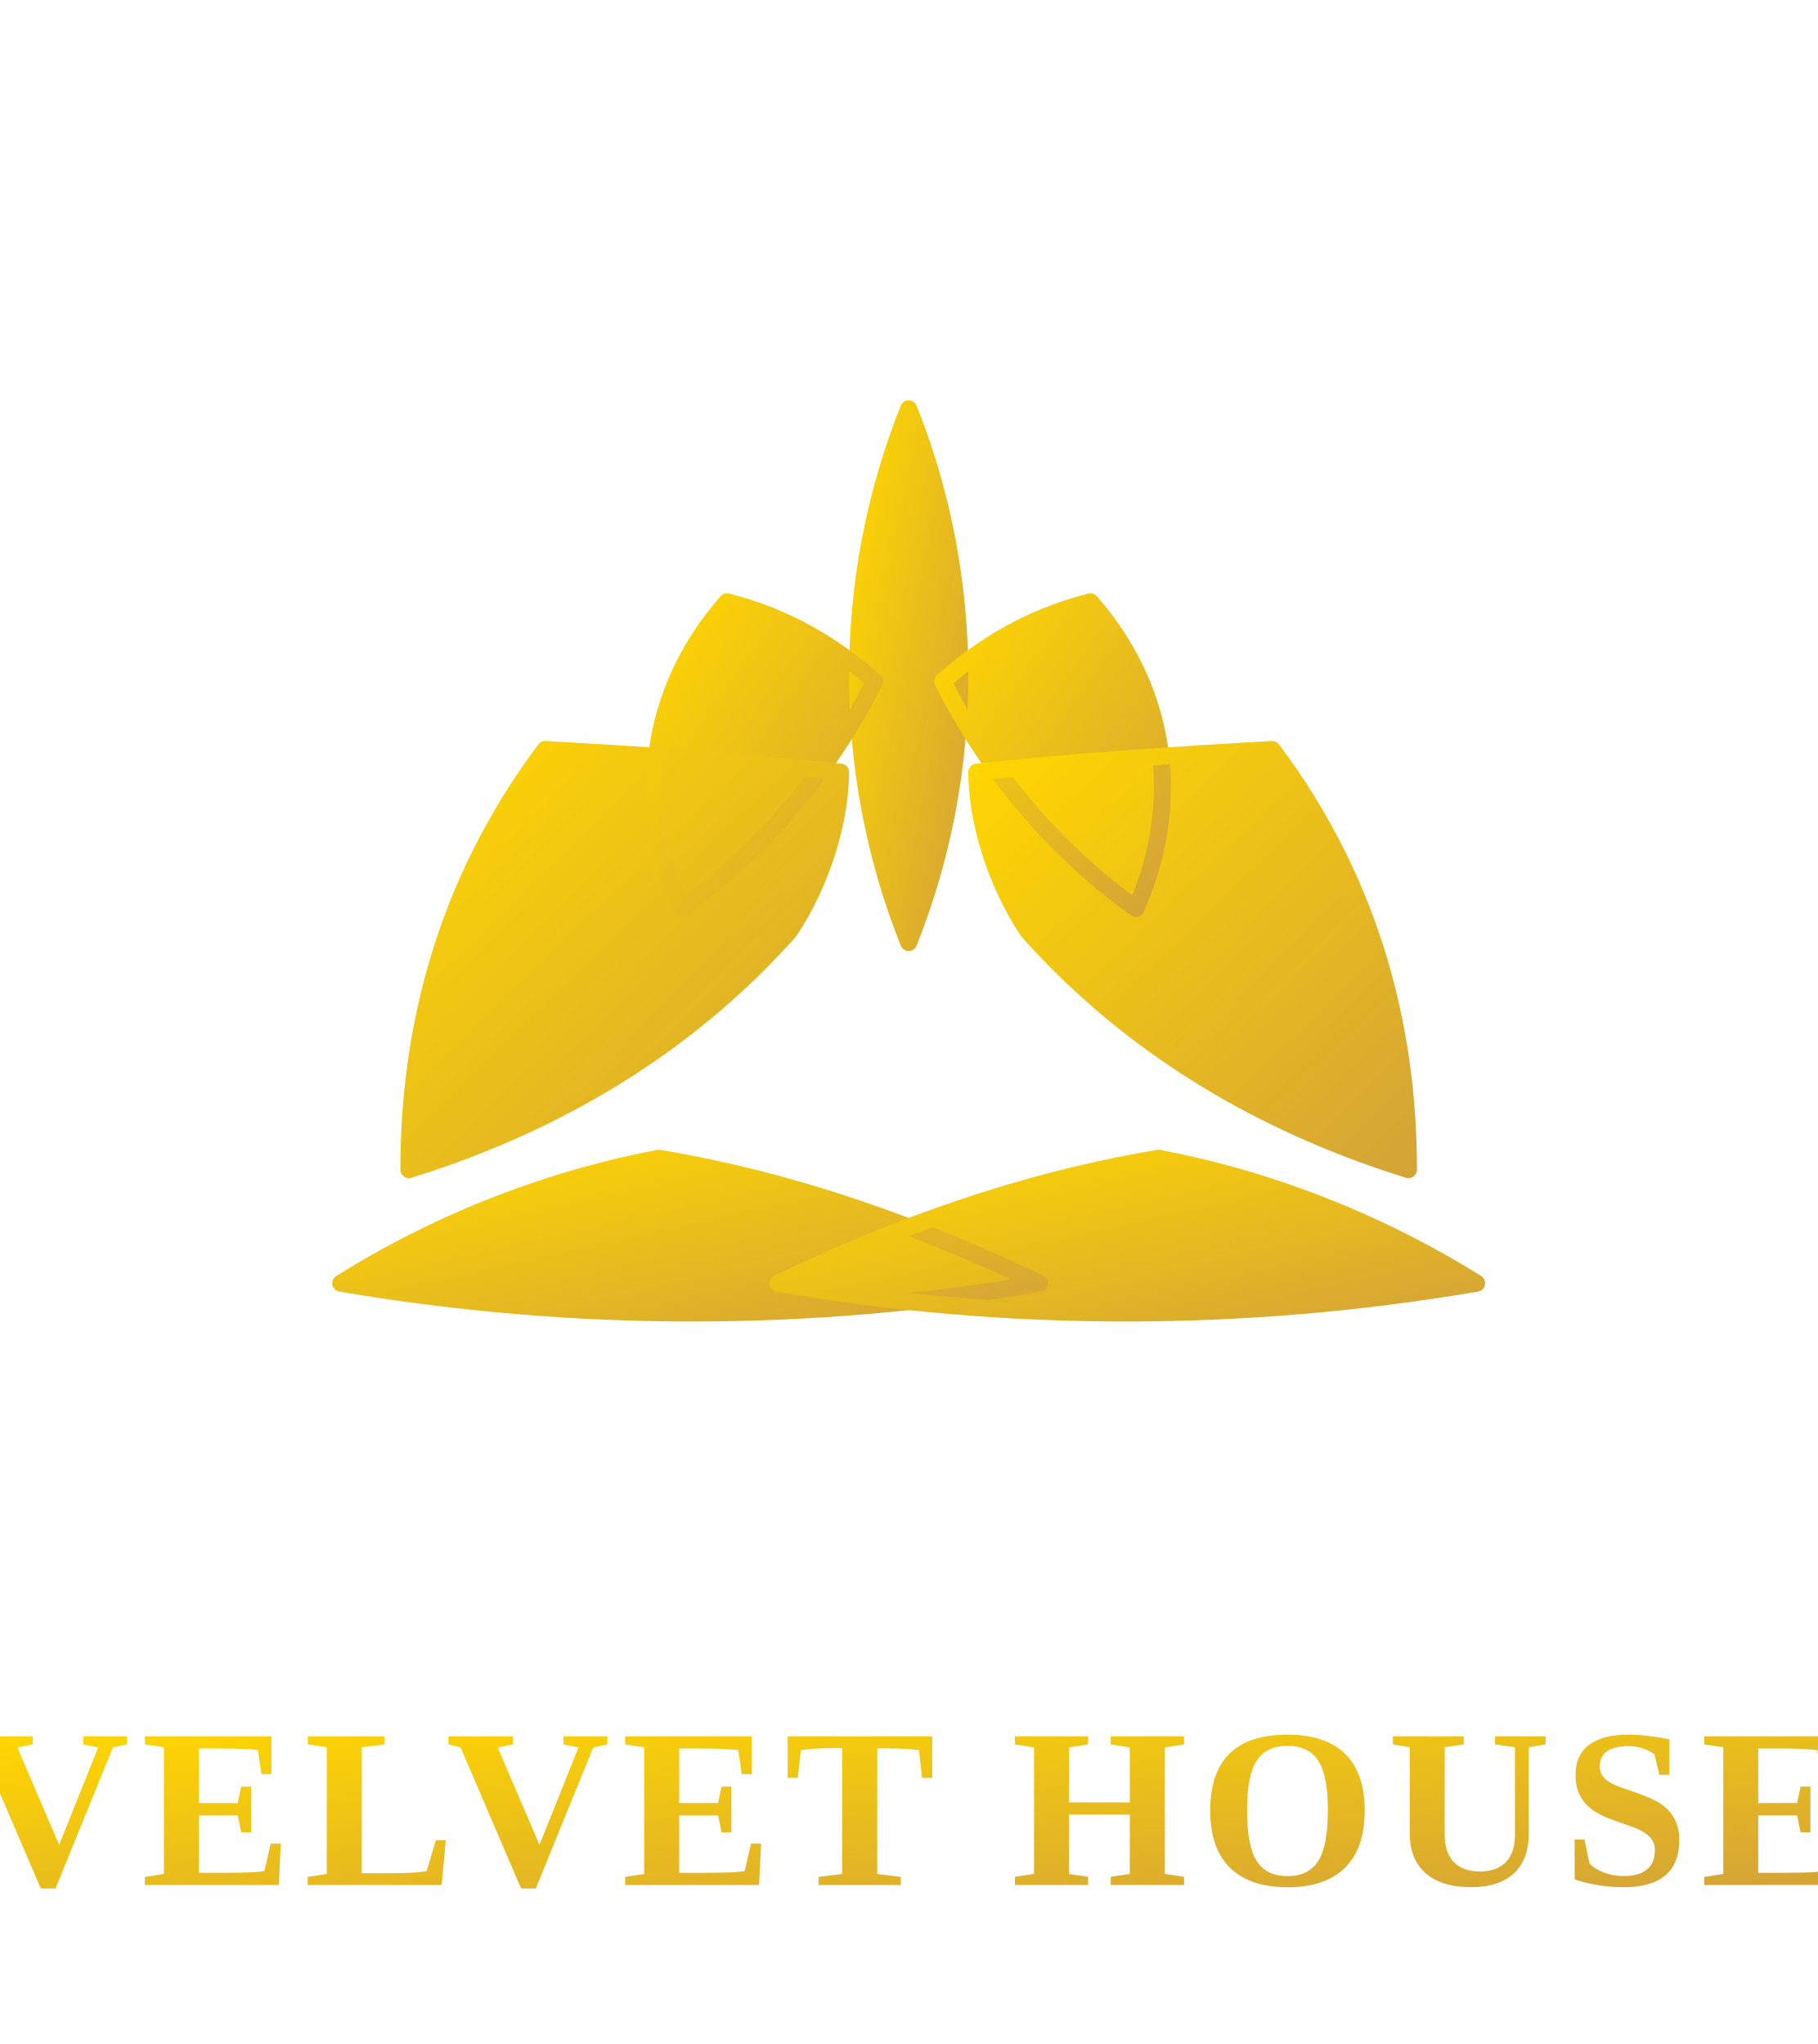
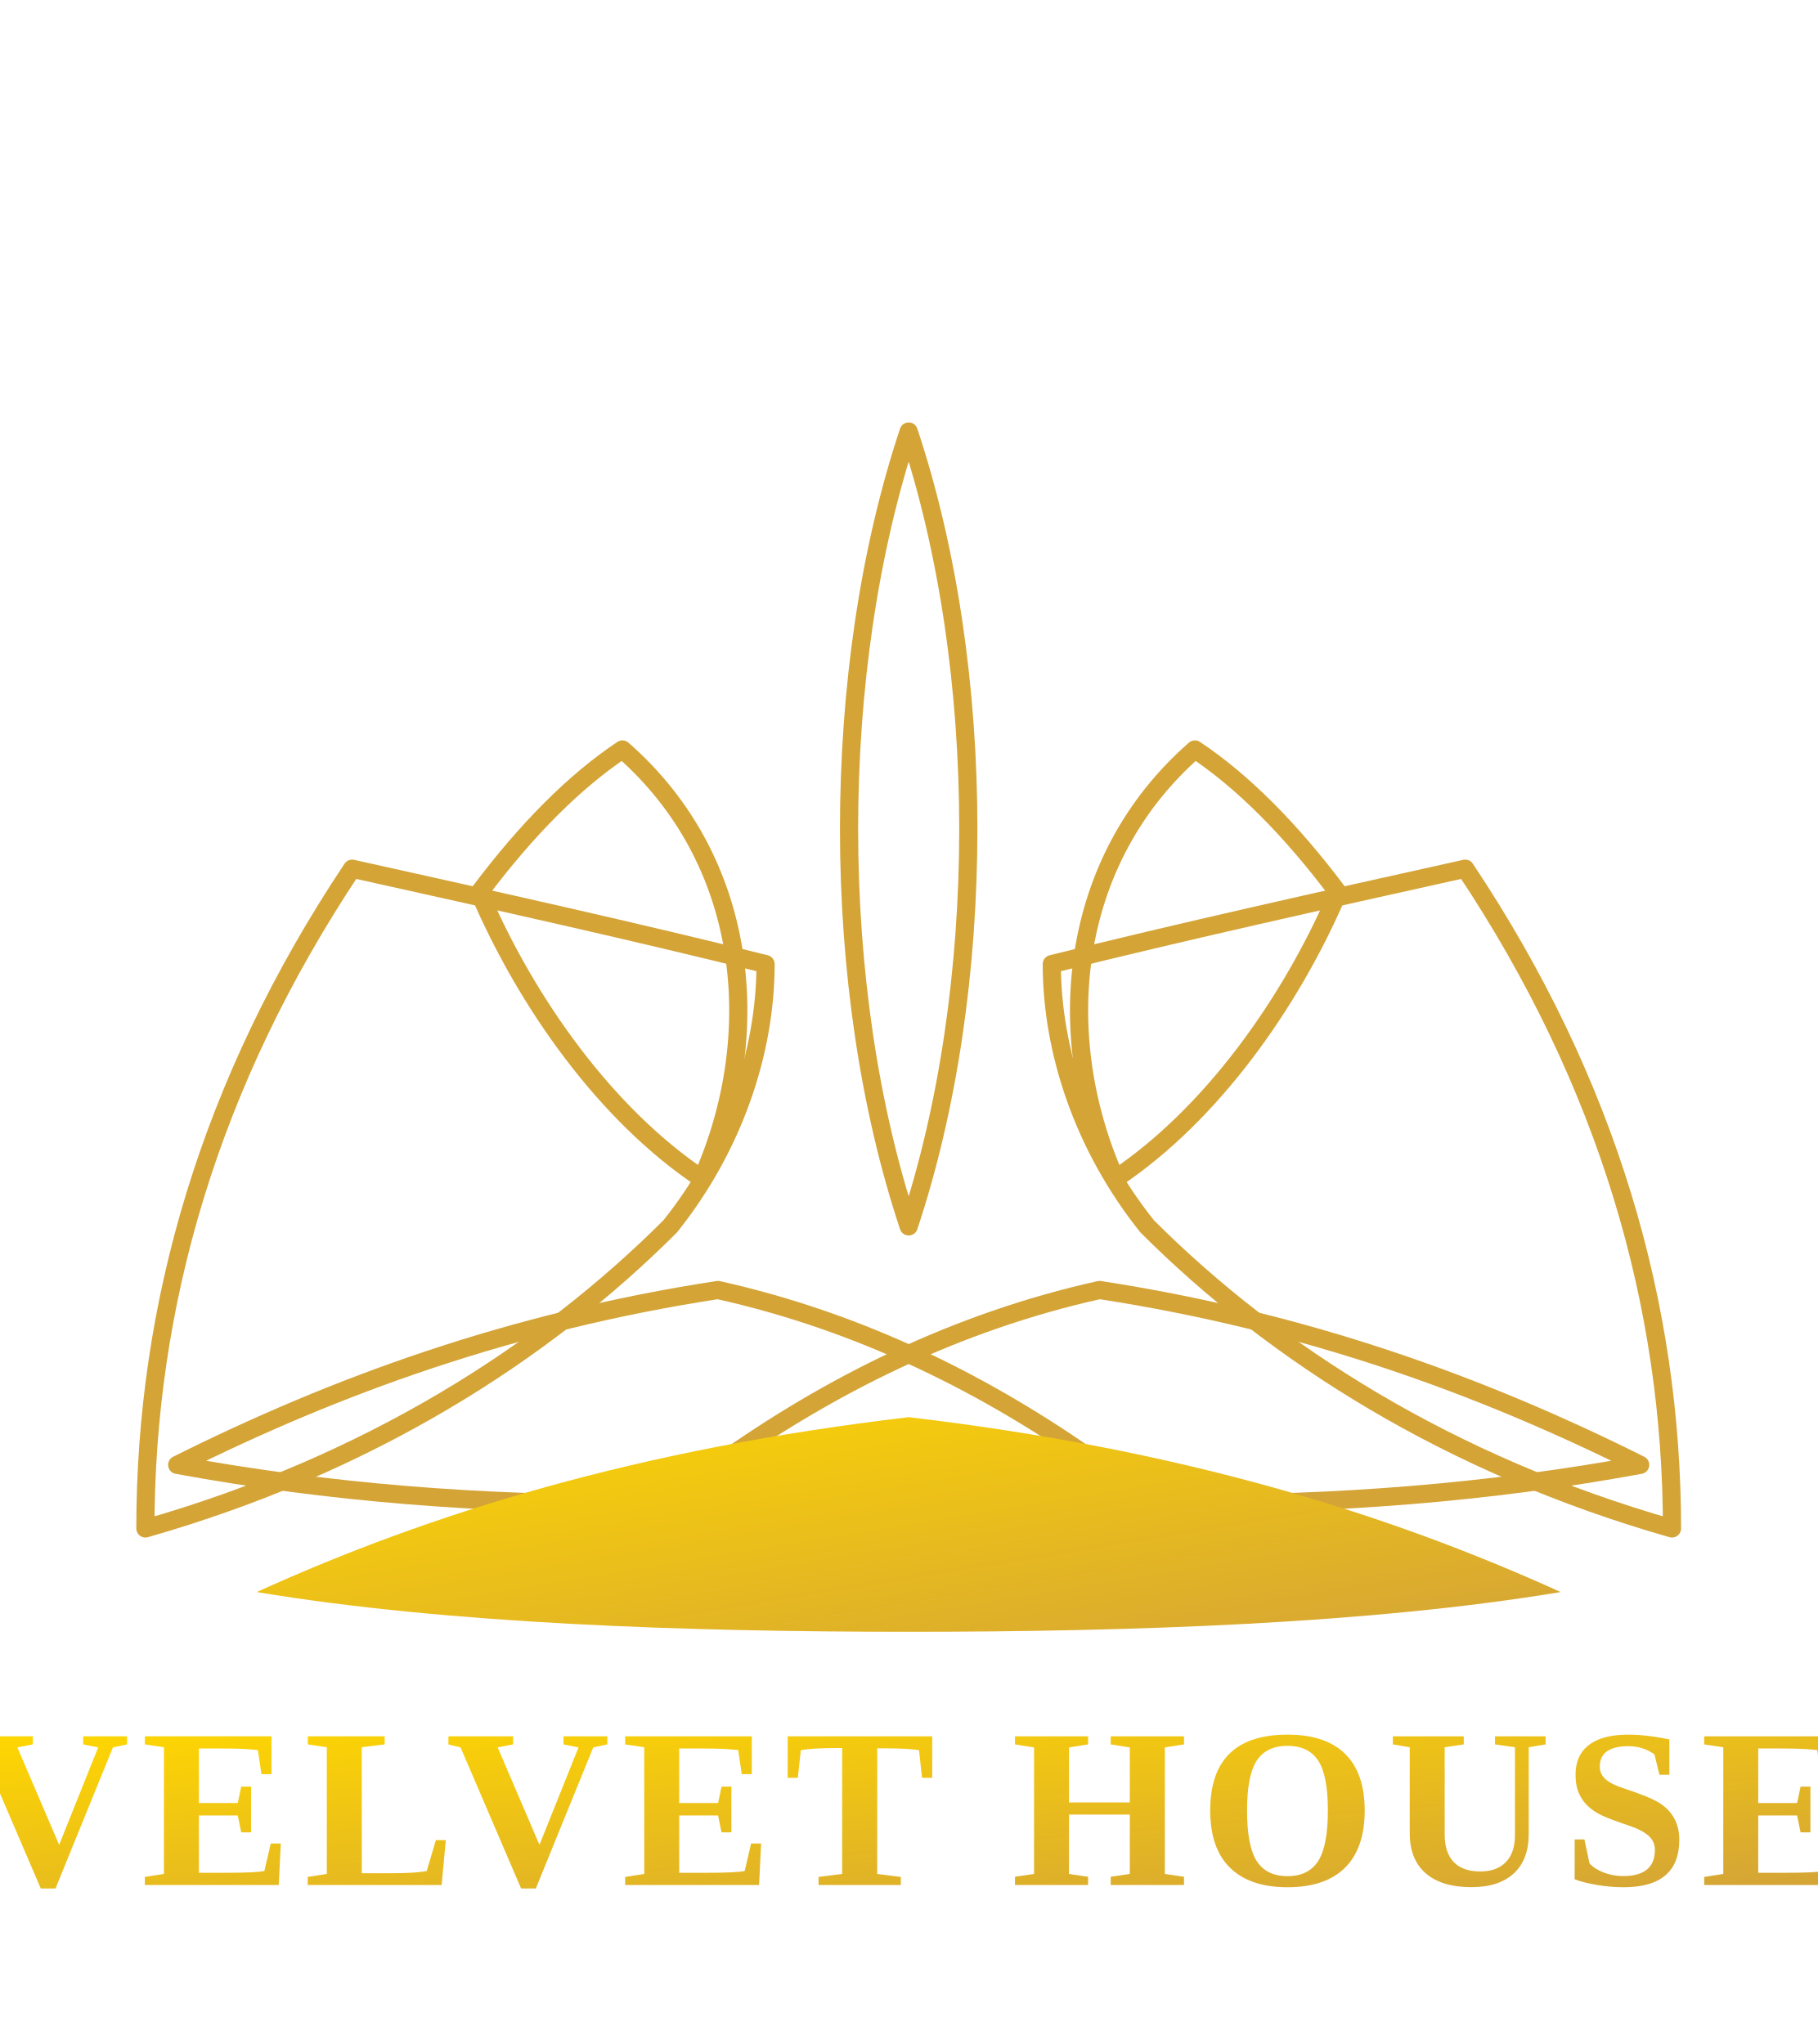
<svg xmlns="http://www.w3.org/2000/svg" viewBox="0 0 320 360">
  <defs>
    <linearGradient id="gold" x1="0" y1="0" x2="1" y2="1">
      <stop offset="0%" stop-color="#FFD700" />
      <stop offset="100%" stop-color="#D4A437" />
    </linearGradient>
    <style>
-       .fill { fill: url(#gold); }
-       .stroke { fill: none; stroke: url(#gold); stroke-width: 3; vector-effect: non-scaling-stroke; stroke-linecap: round; stroke-linejoin: round; }
+       .s { fill:none; stroke:url(#gold); stroke-width:3.2; stroke-linecap:round; stroke-linejoin:round; vector-effect:non-scaling-stroke; }
+       .f { fill:url(#gold); }
    </style>
+     <g id="rightPetals">
+       <path class="s" d="M36 -20                          C20 -6 18 16 26 34                          C38 26 48 12 54 -2                          C48 -10 42 -16 36 -20 Z" />
+       <path class="s" d="M70 -5                          C52 -1 34 3 18 7                          C18 18 22 30 30 40                          C46 56 68 70 96 78                          C96 50 88 22 70 -5 Z" />
+       <path class="s" d="M24 48                          C6 52 -10 60 -24 70                          C14 76 54 77 92 70                          C72 60 50 52 24 48 Z" />
+     </g>
+     <path id="centerPetal" class="s" d="M0 -60                                         C -10 -30 -10 10 0 40                                         C 10 10 10 -30 0 -60 Z" />
  </defs>
-   <path class="fill" d="M160 72                          C148 102 148 136 160 166                          C172 136 172 102 160 72 Z" />
-   <path class="fill" d="M128 106                          C114 122 112 142 120 160                          C134 150 146 136 154 120                          C145 112 136 108 128 106 Z" />
-   <path class="fill" d="M192 106                          C184 108 175 112 166 120                          C174 136 186 150 200 160                          C208 142 206 122 192 106 Z" />
-   <path class="fill" d="M96 132                          C78 156 72 182 72 206                          C101 197 123 182 139 164                          C145 155 148 144 148 136                          C130 134 113 133 96 132 Z" />
-   <path class="fill" d="M224 132                          C207 133 190 134 172 136                          C172 144 175 155 181 164                          C197 182 219 197 248 206                          C248 182 242 156 224 132 Z" />
-   <path class="fill" d="M116 204                          C95 208 76 216 60 226                          C101 233 143 233 183 226                          C162 216 140 208 116 204 Z" />
-   <path class="fill" d="M204 204                          C180 208 158 216 137 226                          C177 233 219 233 260 226                          C244 216 225 208 204 204 Z" />
-   <path class="stroke" d="M160 72 C148 102 148 136 160 166 C172 136 172 102 160 72 Z" />
-   <path class="stroke" d="M128 106 C114 122 112 142 120 160 C134 150 146 136 154 120 C145 112 136 108 128 106 Z" />
-   <path class="stroke" d="M192 106 C184 108 175 112 166 120 C174 136 186 150 200 160 C208 142 206 122 192 106 Z" />
-   <path class="stroke" d="M96 132 C78 156 72 182 72 206 C101 197 123 182 139 164 C145 155 148 144 148 136 C130 134 113 133 96 132 Z" />
-   <path class="stroke" d="M224 132 C207 133 190 134 172 136 C172 144 175 155 181 164 C197 182 219 197 248 206 C248 182 242 156 224 132 Z" />
-   <path class="stroke" d="M116 204 C95 208 76 216 60 226 C101 233 143 233 183 226 C162 216 140 208 116 204 Z" />
-   <path class="stroke" d="M204 204 C180 208 158 216 137 226 C177 233 219 233 260 226 C244 216 225 208 204 204 Z" />
+   <g transform="translate(160,160) scale(1.4)">
+     <use href="#centerPetal" />
+     <use href="#rightPetals" />
+     <use href="#rightPetals" transform="scale(-1,1)" />
+     <path class="f" d="M-82 86 C-58 90 -28 91 0 91 C28 91 58 90 82 86 C60 76 34 68 0 64 C-34 68 -60 76 -82 86 Z" />
+   </g>
  <text x="50%" y="332" text-anchor="middle" font-size="40" font-family="Georgia, 'Times New Roman', serif" fill="url(#gold)" font-weight="700" letter-spacing="2">
    VELVET HOUSE
  </text>
</svg>
